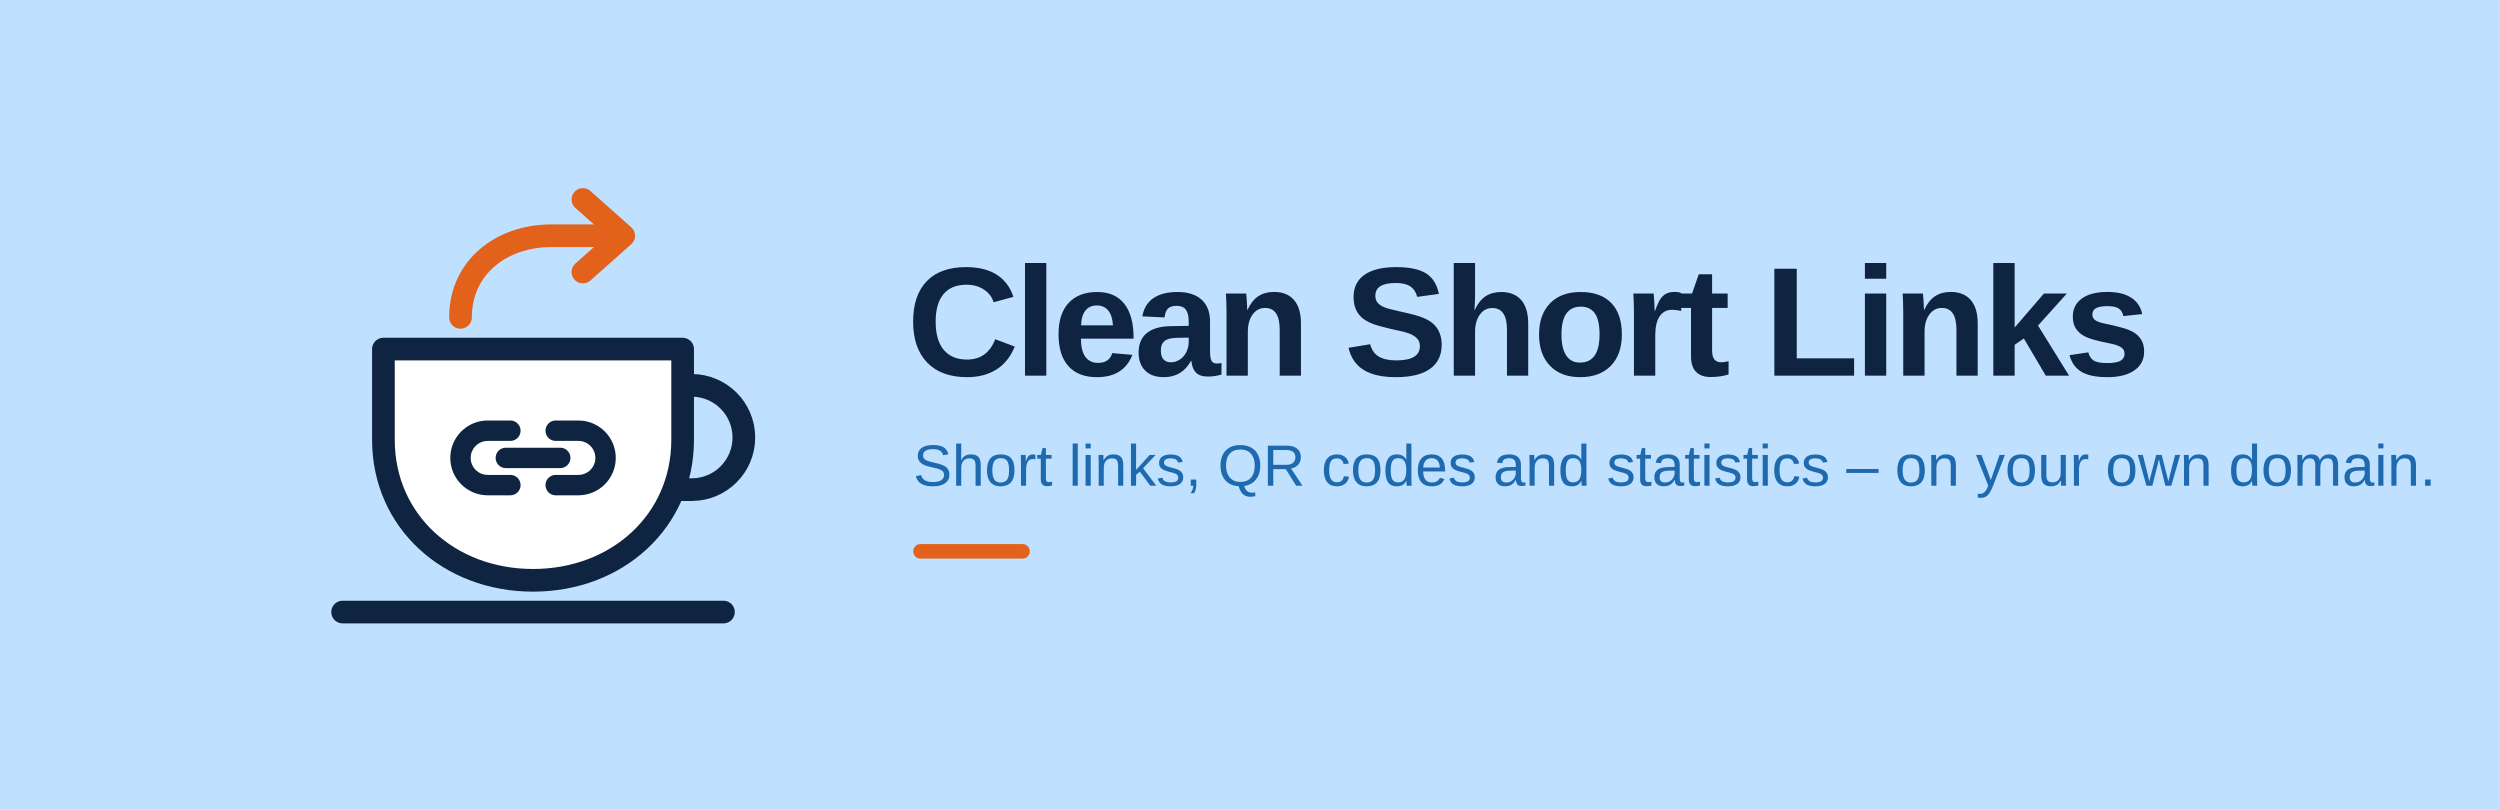
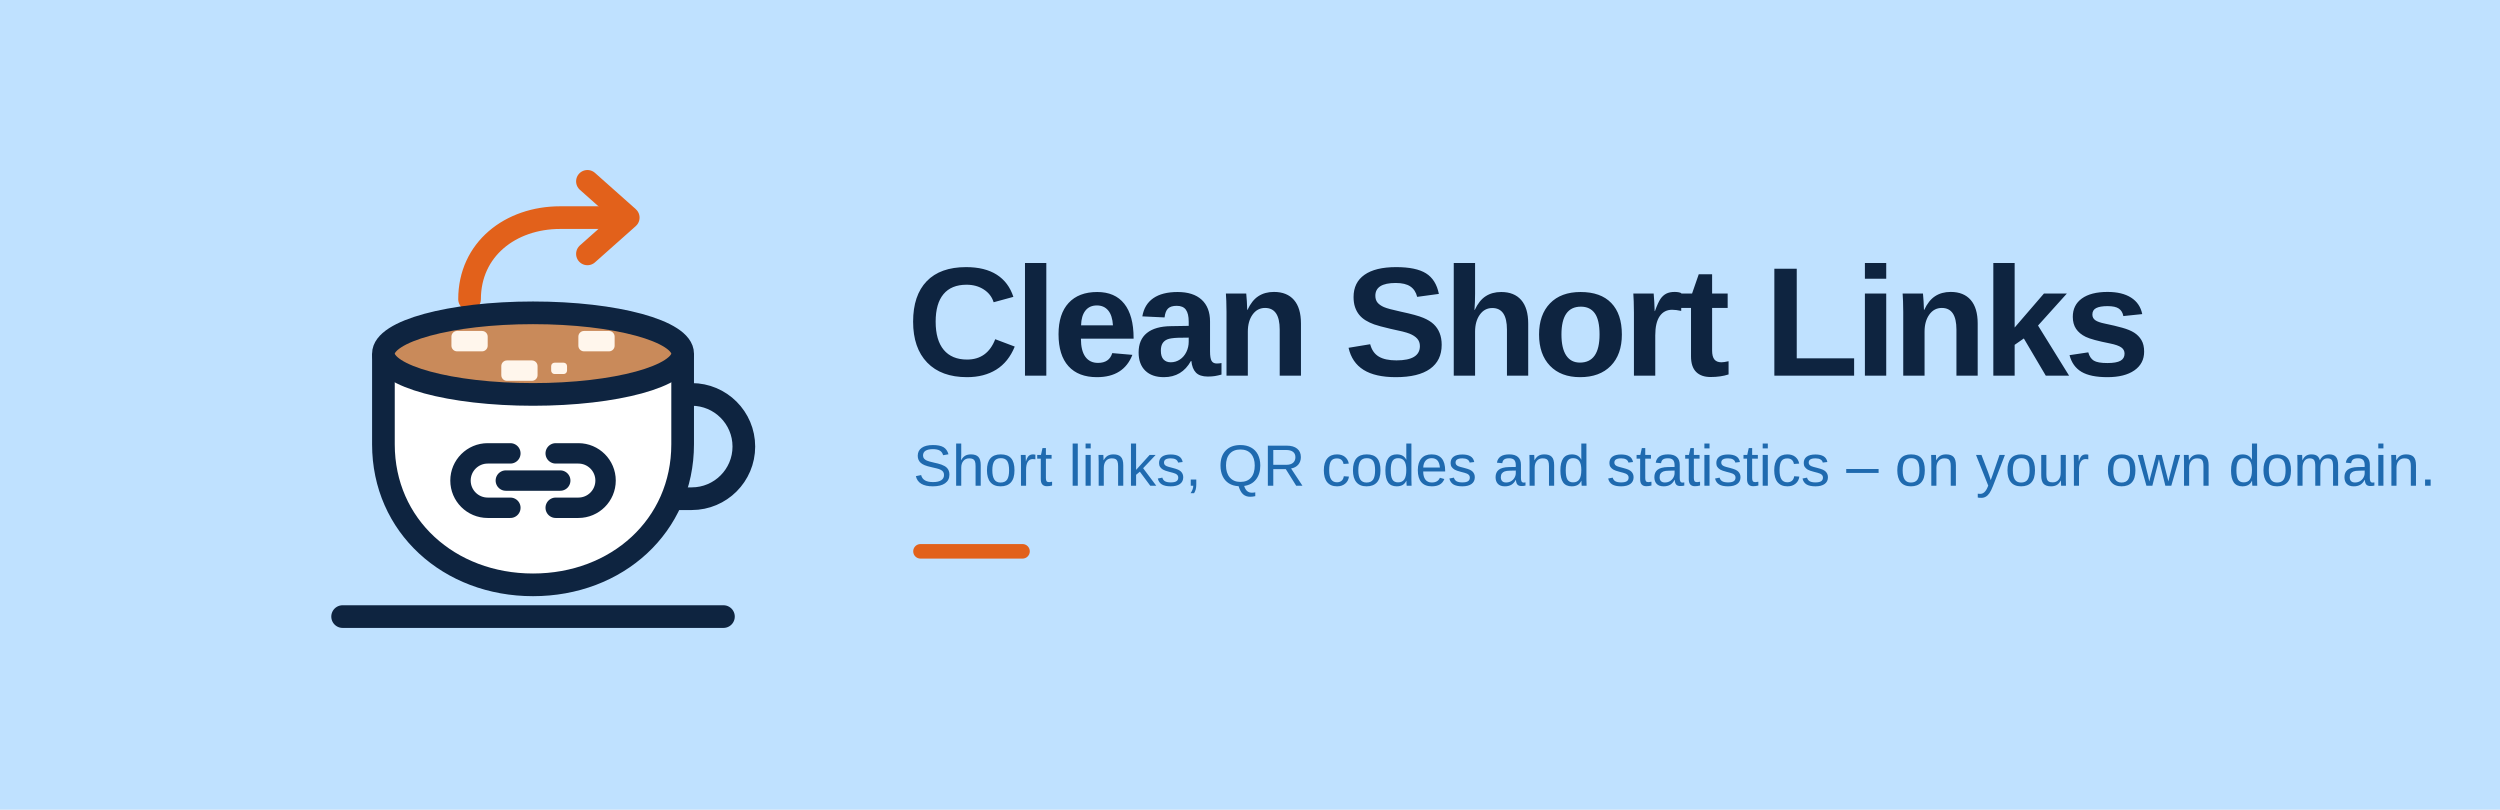
<svg xmlns="http://www.w3.org/2000/svg" viewBox="0 0 1544 500" width="1544" height="500">
  <rect width="1544" height="500" fill="#BFE1FF" />
  <g transform="translate(150 70) scale(1.4)">
    <g fill="none" stroke="#E2611B" stroke-width="10" stroke-linecap="round" stroke-linejoin="round">
-       <path d="M96 90c0-22 18-36 40-36h30" />
-       <path d="M150 38l18 16-18 16" />
+       <path d="M100 82c0-22 18-36 40-36h26" />
+       <path d="M152 30l18 16-18 16" />
    </g>
-     <path d="M190 120h8a23 23 0 0 1 0 46h-14" fill="none" stroke="#0E2440" stroke-width="10" stroke-linecap="round" stroke-linejoin="round" />
-     <path d="M62 104h132v40c0 36-29 62-66 62s-66-26-66-62z" fill="#FFFFFF" stroke="#0E2440" stroke-width="10" stroke-linejoin="round" />
-     <g fill="none" stroke="#0E2440" stroke-width="9" stroke-linecap="round">
-       <path d="M118 140h-10a12 12 0 0 0 0 24h10" />
-       <path d="M138 140h10a12 12 0 0 1 0 24h-10" />
-       <path d="M116 152h24" />
+     <path d="M190 124h8a23 23 0 0 1 0 46h-14" fill="none" stroke="#0E2440" stroke-width="10" stroke-linecap="round" stroke-linejoin="round" />
+     <path d="M62 106v40c0 36 29 62 66 62s66-26 66-62v-40" fill="#FFFFFF" stroke="#0E2440" stroke-width="10" stroke-linejoin="round" />
+     <ellipse cx="128" cy="106" rx="66" ry="18" fill="#C98A5A" stroke="#0E2440" stroke-width="10" />
+     <g fill="#FFF6EC">
+       <rect x="92" y="96" width="16" height="9" rx="2.5" />
+       <rect x="148" y="96" width="16" height="9" rx="2.5" />
+       <rect x="114" y="109" width="16" height="9" rx="2.5" />
+       <rect x="136" y="110" width="7" height="5" rx="1.5" />
    </g>
-     <path d="M44 220h168" stroke="#0E2440" stroke-width="10" stroke-linecap="round" />
+     <g transform="translate(128 162)" stroke="#0E2440">
+       <g fill="none" stroke-linecap="round" stroke-width="9">
+         <path d="M-10 -12h-10a12 12 0 0 0 0 24h10" />
+         <path d="M10 -12h10a12 12 0 0 1 0 24h-10" />
+         <path d="M-12 0h24" />
+       </g>
+     </g>
+     <path d="M44 222h168" stroke="#0E2440" stroke-width="10" stroke-linecap="round" />
  </g>
  <text x="560" y="232" font-family="Avenir Next, Helvetica Neue, Arial, sans-serif" font-weight="700" font-size="96" letter-spacing="-3" fill="#0E2440">Clean Short Links</text>
  <text x="564" y="300" font-family="Avenir Next, Helvetica Neue, Arial, sans-serif" font-weight="500" font-size="36" fill="#1F6AAF">Short links, QR codes and statistics – on your own domain.</text>
  <rect x="564" y="336" width="72" height="9" rx="4.5" fill="#E2611B" />
</svg>
